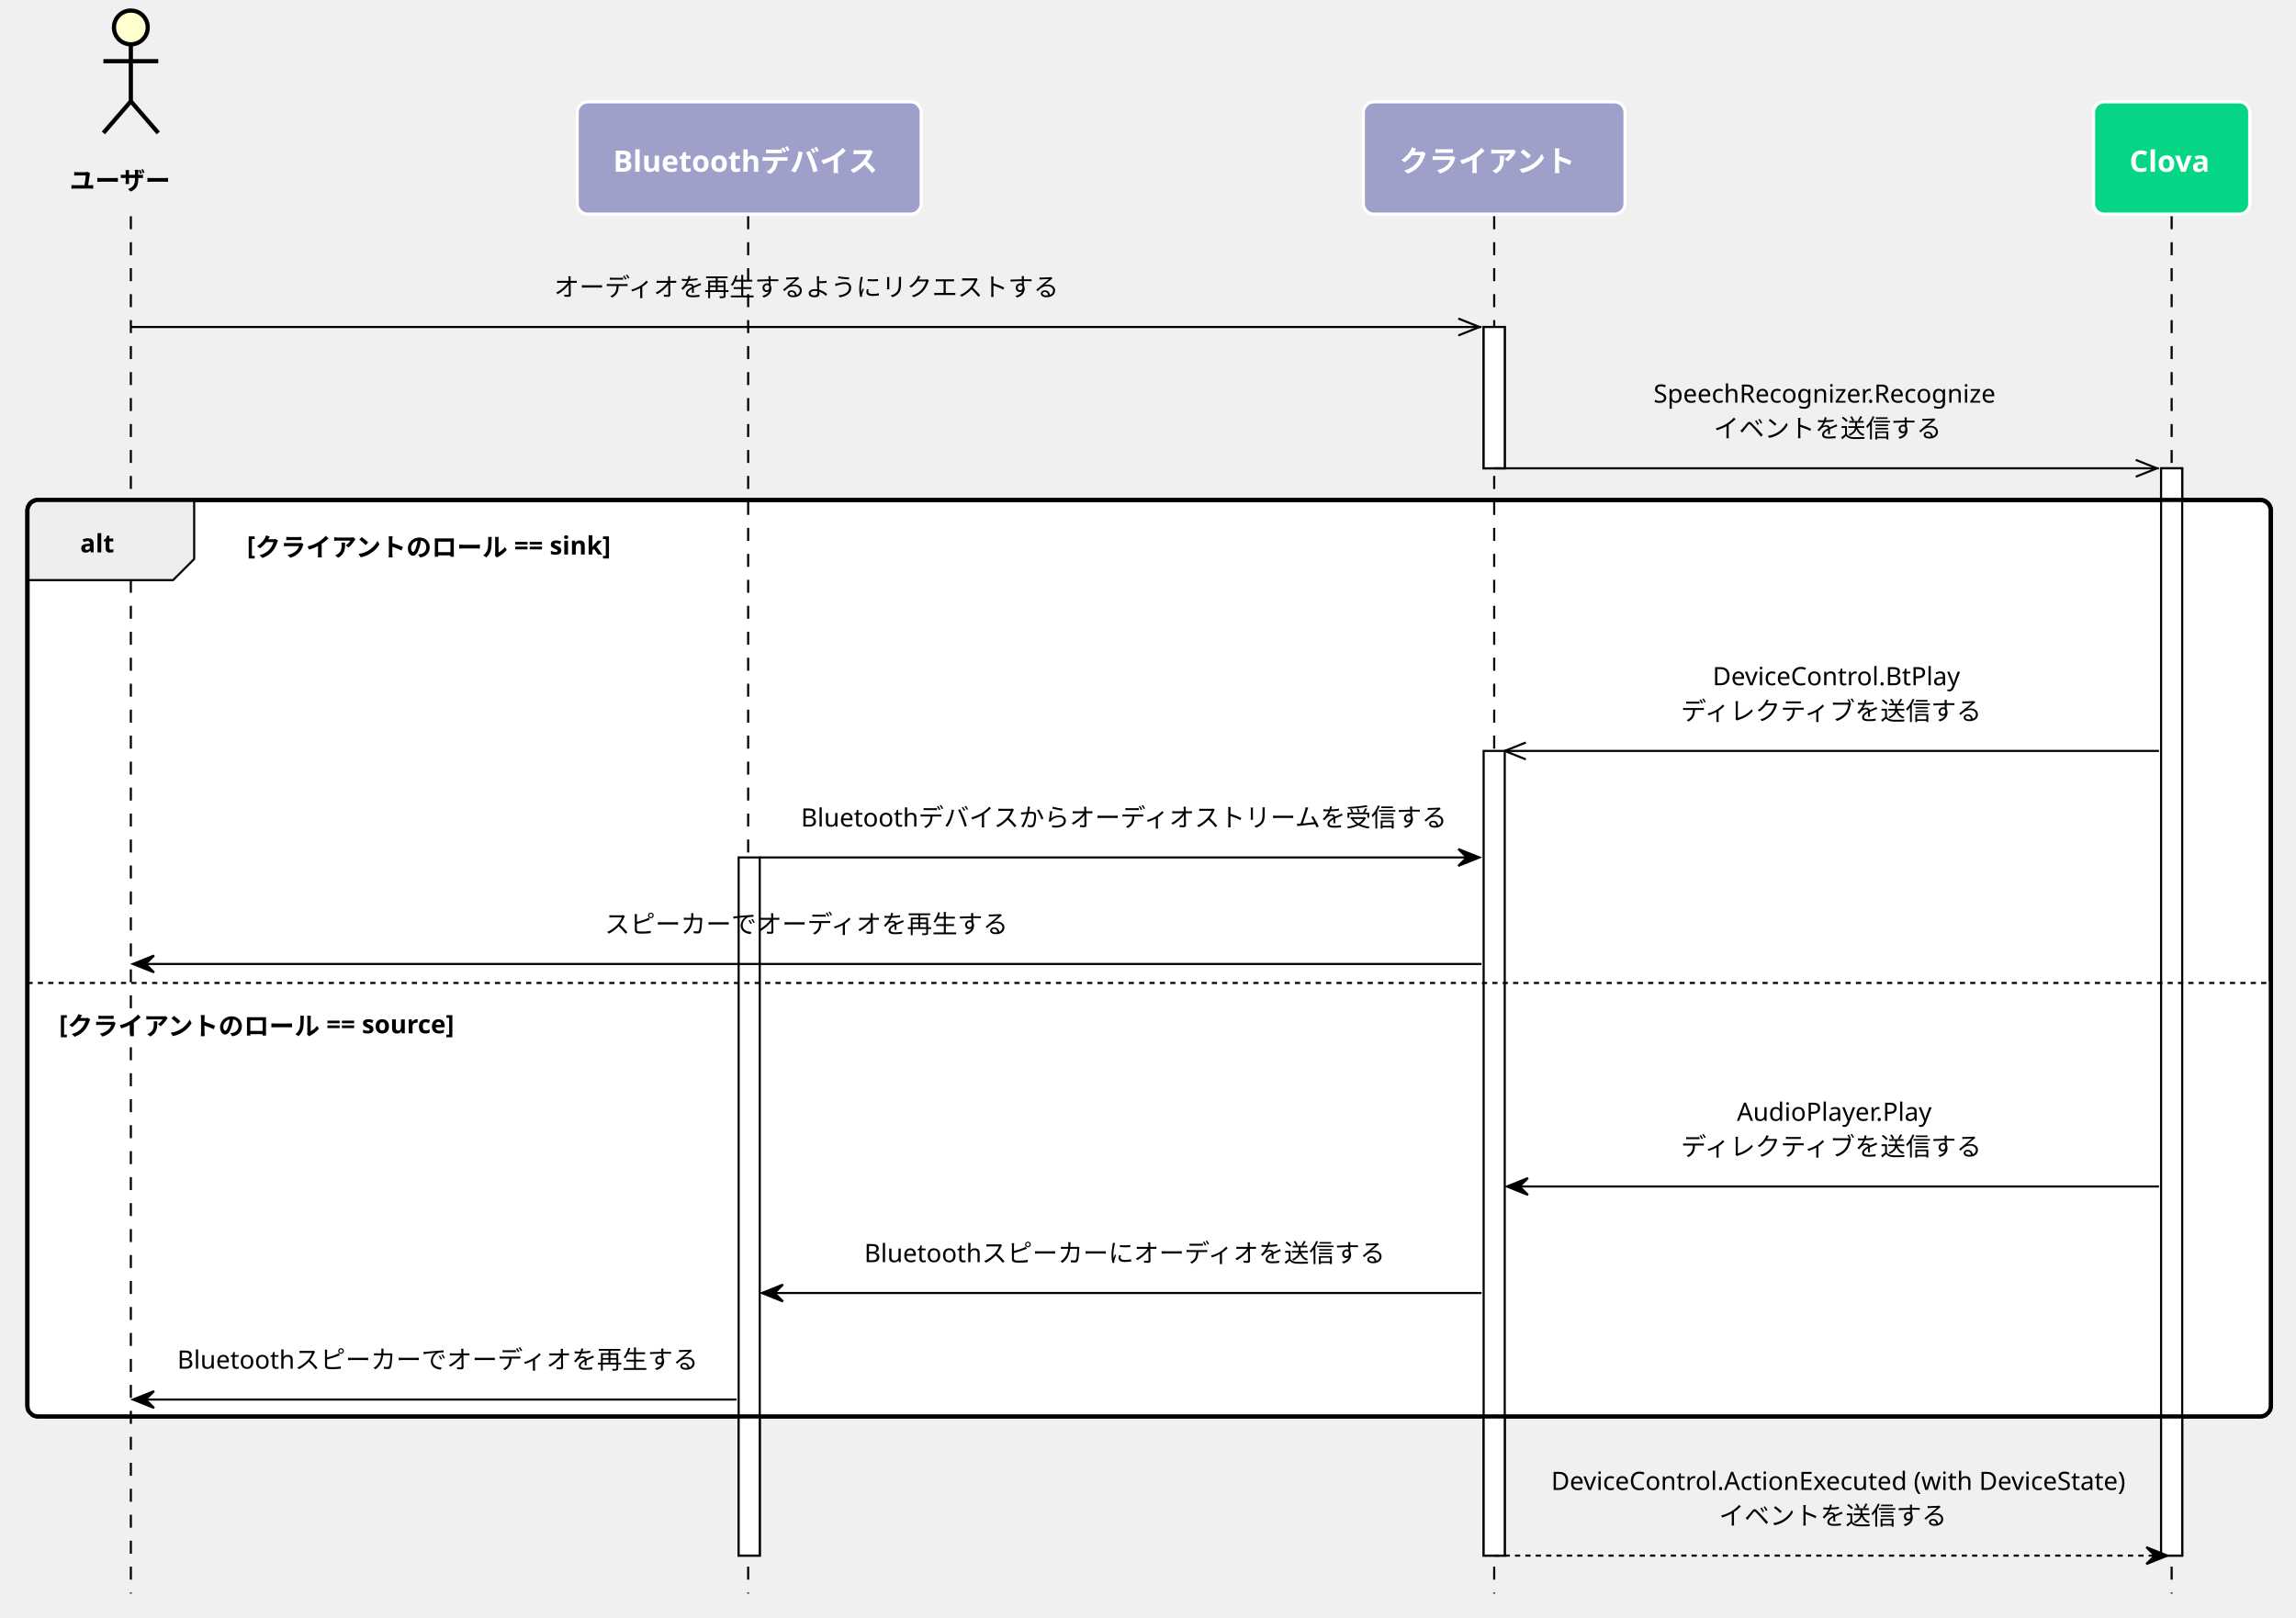
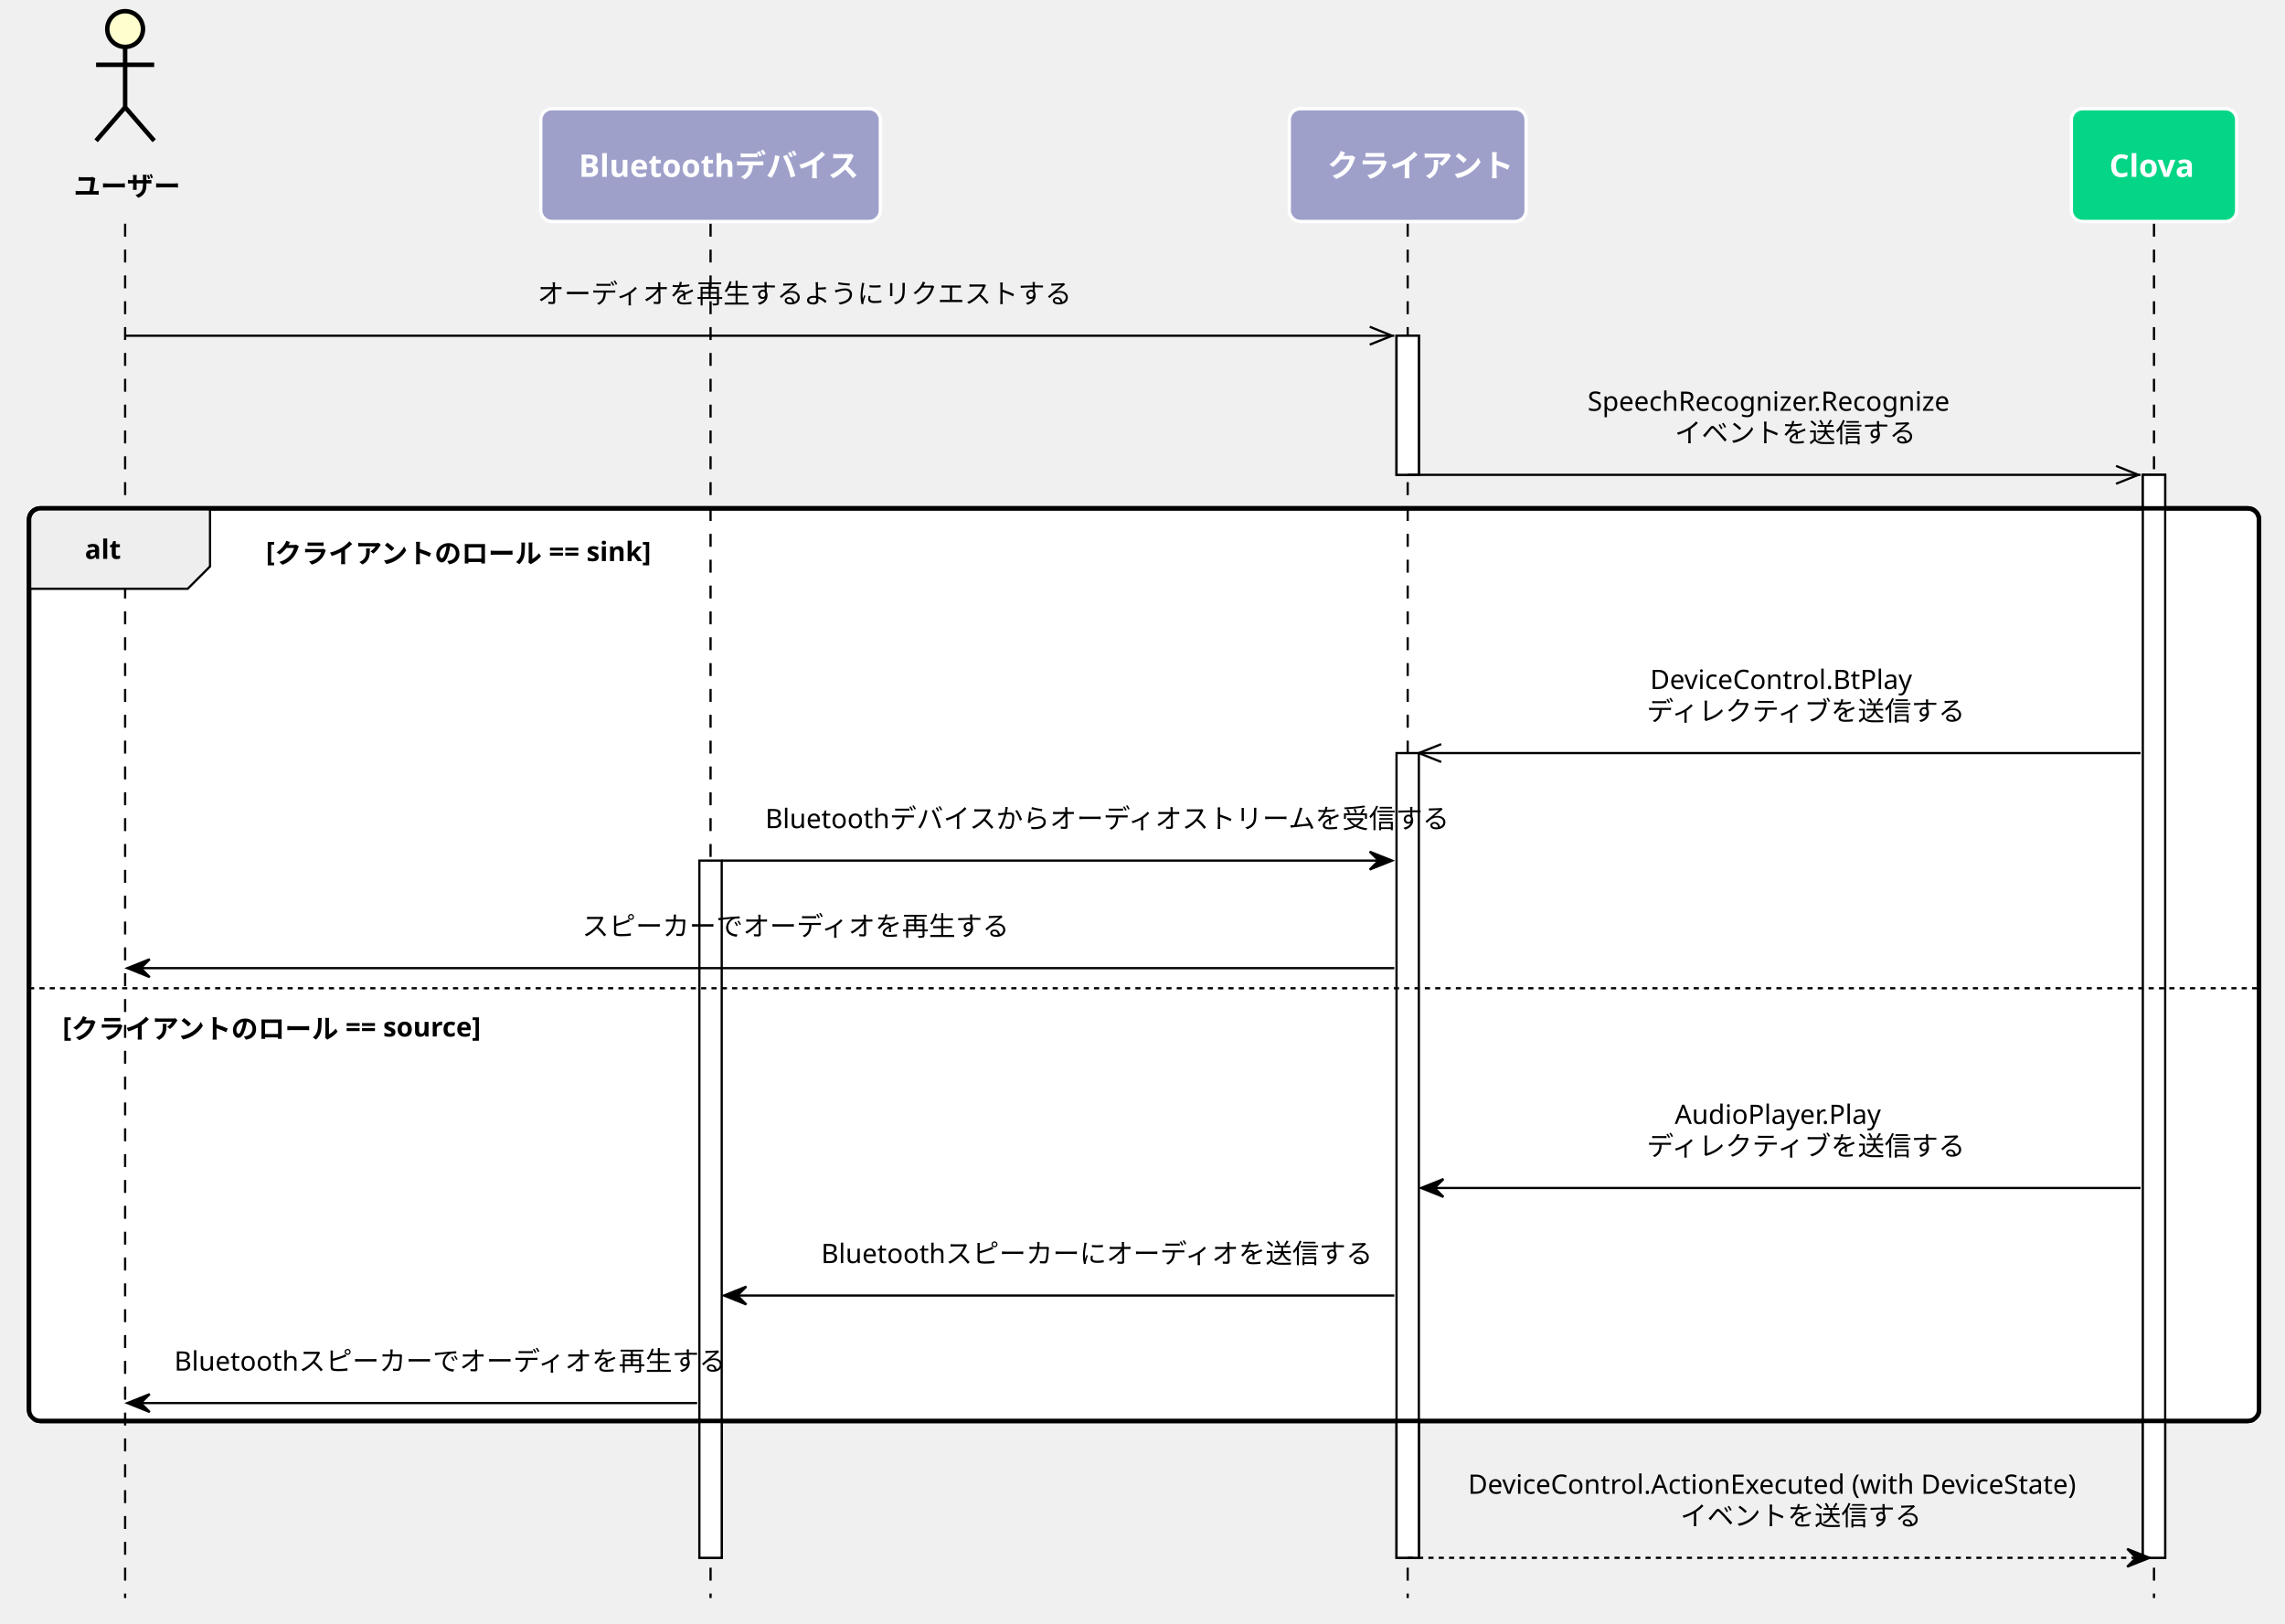
- <svg xmlns="http://www.w3.org/2000/svg" contentScriptType="application/ecmascript" contentStyleType="text/css" height="623.232px" preserveAspectRatio="none" style="width:884px;height:623px;" version="1.1" viewBox="0 0 884 623" width="884.063px" zoomAndPan="magnify">
+ <svg xmlns="http://www.w3.org/2000/svg" contentScriptType="application/ecmascript" contentStyleType="text/css" height="628.448px" preserveAspectRatio="none" style="width:884px;height:628px;" version="1.1" viewBox="0 0 884 628" width="884.322px" zoomAndPan="magnify">
  <defs />
  <g>
-     <rect fill="#FFFFFF" height="268.842" style="stroke: #000000; stroke-width: 0.813;" width="8.126" x="284.395" y="330.176" />
-     <rect fill="#FFFFFF" height="54.413" style="stroke: #000000; stroke-width: 0.813;" width="8.126" x="571.228" y="125.918" />
-     <rect fill="#FFFFFF" height="309.862" style="stroke: #000000; stroke-width: 0.813;" width="8.126" x="571.228" y="289.156" />
-     <rect fill="#FFFFFF" height="418.688" style="stroke: #000000; stroke-width: 0.813;" width="8.126" x="832.059" y="180.331" />
-     <rect fill="#FFFFFF" height="352.899" rx="4.063" ry="4.063" style="stroke: #000000; stroke-width: 1.625;" width="863.749" x="10.563" y="192.519" />
-     <rect fill="#FFFFFF" height="167.722" style="stroke: none; stroke-width: 0.813;" width="863.749" x="10.563" y="377.697" />
-     <line style="stroke: #000000; stroke-width: 0.813; stroke-dasharray: 5.0,5.0;" x1="50.379" x2="50.379" y1="83.273" y2="613.644" />
-     <line style="stroke: #000000; stroke-width: 0.813; stroke-dasharray: 5.0,5.0;" x1="288.052" x2="288.052" y1="83.273" y2="613.644" />
-     <line style="stroke: #000000; stroke-width: 0.813; stroke-dasharray: 5.0,5.0;" x1="575.291" x2="575.291" y1="83.273" y2="613.644" />
-     <line style="stroke: #000000; stroke-width: 0.813; stroke-dasharray: 5.0,5.0;" x1="836.122" x2="836.122" y1="83.273" y2="613.644" />
-     <text fill="#000000" font-family="&quot;Malgun Gothic&quot;, sans-serif" font-size="9.751" font-weight="bold" lengthAdjust="spacingAndGlyphs" textLength="42.253" x="26.814" y="73.005">ユーザー</text>
-     <ellipse cx="50.379" cy="10.563" fill="#FEFECE" rx="6.5" ry="6.5" style="stroke: #000000; stroke-width: 1.625;" />
-     <path d="M50.379,17.064 L50.379,39.003 M39.815,23.564 L60.942,23.564 M50.379,39.003 L39.815,51.191 M50.379,39.003 L60.942,51.191 " fill="none" style="stroke: #000000; stroke-width: 1.625;" />
-     <rect fill="#9EA0CA" height="43.252" rx="4.063" ry="4.063" style="stroke: #FFFFFF; stroke-width: 1.219;" width="132.447" x="222.234" y="39.208" />
-     <text fill="#FFFFFF" font-family="&quot;Malgun Gothic&quot;, sans-serif" font-size="11.376" font-weight="bold" lengthAdjust="spacingAndGlyphs" textLength="104.82" x="236.048" y="66.147">Bluetoothデバイス</text>
-     <rect fill="#9EA0CA" height="43.252" rx="4.063" ry="4.063" style="stroke: #FFFFFF; stroke-width: 1.219;" width="100.757" x="524.912" y="39.208" />
-     <text fill="#FFFFFF" font-family="&quot;Malgun Gothic&quot;, sans-serif" font-size="11.376" font-weight="bold" lengthAdjust="spacingAndGlyphs" textLength="73.13" x="538.726" y="66.147">クライアント</text>
-     <rect fill="#05D686" height="43.252" rx="4.063" ry="4.063" style="stroke: #FFFFFF; stroke-width: 1.219;" width="60.129" x="806.057" y="39.208" />
-     <text fill="#FFFFFF" font-family="&quot;Malgun Gothic&quot;, sans-serif" font-size="11.376" font-weight="bold" lengthAdjust="spacingAndGlyphs" textLength="32.502" x="819.871" y="66.147">Clova</text>
-     <rect fill="#FFFFFF" height="268.842" style="stroke: #000000; stroke-width: 0.813;" width="8.126" x="284.395" y="330.176" />
-     <rect fill="#FFFFFF" height="54.413" style="stroke: #000000; stroke-width: 0.813;" width="8.126" x="571.228" y="125.918" />
-     <rect fill="#FFFFFF" height="309.862" style="stroke: #000000; stroke-width: 0.813;" width="8.126" x="571.228" y="289.156" />
-     <rect fill="#FFFFFF" height="418.688" style="stroke: #000000; stroke-width: 0.813;" width="8.126" x="832.059" y="180.331" />
-     <line style="stroke: #000000; stroke-width: 0.813;" x1="569.603" x2="561.477" y1="125.918" y2="122.668" />
-     <line style="stroke: #000000; stroke-width: 0.813;" x1="569.603" x2="561.477" y1="125.918" y2="129.168" />
-     <line style="stroke: #000000; stroke-width: 0.813;" x1="50.379" x2="570.415" y1="125.918" y2="125.918" />
-     <text fill="#000000" font-family="&quot;Malgun Gothic&quot;, sans-serif" font-size="9.751" lengthAdjust="spacingAndGlyphs" textLength="195.014" x="213.296" y="114.025">オーディオを再生するようにリクエストする</text>
-     <line style="stroke: #000000; stroke-width: 0.813;" x1="830.434" x2="822.308" y1="180.331" y2="177.08" />
-     <line style="stroke: #000000; stroke-width: 0.813;" x1="830.434" x2="822.308" y1="180.331" y2="183.581" />
-     <line style="stroke: #000000; stroke-width: 0.813;" x1="575.291" x2="831.246" y1="180.331" y2="180.331" />
-     <text fill="#000000" font-family="&quot;Malgun Gothic&quot;, sans-serif" font-size="9.751" lengthAdjust="spacingAndGlyphs" textLength="134.072" x="636.639" y="155.045">SpeechRecognizer.Recognize</text>
-     <text fill="#000000" font-family="&quot;Malgun Gothic&quot;, sans-serif" font-size="9.751" lengthAdjust="spacingAndGlyphs" textLength="87.756" x="659.797" y="168.438">イベントを送信する</text>
-     <path d="M14.626,192.519 L74.755,192.519 L74.755,215.271 L66.63,223.396 L10.563,223.396 L10.563,196.582 " fill="#EEEEEE" style="stroke: #000000; stroke-width: 0.813;" />
-     <rect fill="none" height="352.899" rx="4.063" ry="4.063" style="stroke: #000000; stroke-width: 1.625;" width="863.749" x="10.563" y="192.519" />
-     <text fill="#000000" font-family="&quot;Malgun Gothic&quot;, sans-serif" font-size="9.751" font-weight="bold" lengthAdjust="spacingAndGlyphs" textLength="11.376" x="30.877" y="212.708">alt</text>
-     <text fill="#000000" font-family="&quot;Malgun Gothic&quot;, sans-serif" font-size="9.751" font-weight="bold" lengthAdjust="spacingAndGlyphs" textLength="147.886" x="95.069" y="213.52">[クライアントのロール == sink]</text>
-     <line style="stroke: #000000; stroke-width: 0.813;" x1="579.354" x2="587.479" y1="289.156" y2="285.906" />
-     <line style="stroke: #000000; stroke-width: 0.813;" x1="579.354" x2="587.479" y1="289.156" y2="292.406" />
-     <line style="stroke: #000000; stroke-width: 0.813;" x1="579.354" x2="831.246" y1="289.156" y2="289.156" />
-     <text fill="#000000" font-family="&quot;Malgun Gothic&quot;, sans-serif" font-size="9.751" lengthAdjust="spacingAndGlyphs" textLength="92.632" x="659.391" y="263.87">DeviceControl.BtPlay</text>
-     <text fill="#000000" font-family="&quot;Malgun Gothic&quot;, sans-serif" font-size="9.751" lengthAdjust="spacingAndGlyphs" textLength="117.008" x="647.202" y="277.263">ディレクティブを送信する</text>
-     <polygon fill="#000000" points="561.477,326.926,569.603,330.176,561.477,333.426,564.728,330.176" style="stroke: #000000; stroke-width: 0.813;" />
-     <line style="stroke: #000000; stroke-width: 0.813;" x1="292.521" x2="566.353" y1="330.176" y2="330.176" />
-     <text fill="#000000" font-family="&quot;Malgun Gothic&quot;, sans-serif" font-size="9.751" lengthAdjust="spacingAndGlyphs" textLength="247.018" x="308.366" y="318.283">Bluetoothデバイスからオーディオストリームを受信する</text>
-     <polygon fill="#000000" points="59.317,367.946,51.191,371.196,59.317,374.446,56.066,371.196" style="stroke: #000000; stroke-width: 0.813;" />
-     <line style="stroke: #000000; stroke-width: 0.813;" x1="54.441" x2="570.415" y1="371.196" y2="371.196" />
-     <text fill="#000000" font-family="&quot;Malgun Gothic&quot;, sans-serif" font-size="9.751" lengthAdjust="spacingAndGlyphs" textLength="156.011" x="232.798" y="359.303">スピーカーでオーディオを再生する</text>
-     <line style="stroke: #000000; stroke-width: 0.813; stroke-dasharray: 2.0,2.0;" x1="10.563" x2="874.312" y1="378.509" y2="378.509" />
-     <text fill="#000000" font-family="&quot;Malgun Gothic&quot;, sans-serif" font-size="9.751" font-weight="bold" lengthAdjust="spacingAndGlyphs" textLength="160.886" x="22.752" y="397.885">[クライアントのロール == source]</text>
-     <polygon fill="#000000" points="588.292,453.628,580.166,456.878,588.292,460.128,585.042,456.878" style="stroke: #000000; stroke-width: 0.813;" />
-     <line style="stroke: #000000; stroke-width: 0.813;" x1="583.416" x2="831.246" y1="456.878" y2="456.878" />
-     <text fill="#000000" font-family="&quot;Malgun Gothic&quot;, sans-serif" font-size="9.751" lengthAdjust="spacingAndGlyphs" textLength="73.943" x="668.735" y="431.592">AudioPlayer.Play</text>
-     <text fill="#000000" font-family="&quot;Malgun Gothic&quot;, sans-serif" font-size="9.751" lengthAdjust="spacingAndGlyphs" textLength="117.008" x="647.202" y="444.985">ディレクティブを送信する</text>
-     <polygon fill="#000000" points="301.459,494.648,293.333,497.898,301.459,501.148,298.209,497.898" style="stroke: #000000; stroke-width: 0.813;" />
-     <line style="stroke: #000000; stroke-width: 0.813;" x1="296.584" x2="570.415" y1="497.898" y2="497.898" />
-     <text fill="#000000" font-family="&quot;Malgun Gothic&quot;, sans-serif" font-size="9.751" lengthAdjust="spacingAndGlyphs" textLength="198.264" x="332.742" y="486.005">Bluetoothスピーカーにオーディオを送信する</text>
-     <polygon fill="#000000" points="59.317,535.668,51.191,538.918,59.317,542.168,56.066,538.918" style="stroke: #000000; stroke-width: 0.813;" />
-     <line style="stroke: #000000; stroke-width: 0.813;" x1="54.441" x2="283.583" y1="538.918" y2="538.918" />
-     <text fill="#000000" font-family="&quot;Malgun Gothic&quot;, sans-serif" font-size="9.751" lengthAdjust="spacingAndGlyphs" textLength="198.264" x="68.255" y="527.025">Bluetoothスピーカーでオーディオを再生する</text>
-     <polygon fill="#000000" points="826.371,595.768,834.497,599.019,826.371,602.269,829.621,599.019" style="stroke: #000000; stroke-width: 0.813;" />
-     <line style="stroke: #000000; stroke-width: 0.813; stroke-dasharray: 2.0,2.0;" x1="575.291" x2="831.246" y1="599.019" y2="599.019" />
-     <text fill="#000000" font-family="&quot;Malgun Gothic&quot;, sans-serif" font-size="9.751" lengthAdjust="spacingAndGlyphs" textLength="214.515" x="597.23" y="573.732">DeviceControl.ActionExecuted (with DeviceState)</text>
-     <text fill="#000000" font-family="&quot;Malgun Gothic&quot;, sans-serif" font-size="9.751" lengthAdjust="spacingAndGlyphs" textLength="87.756" x="661.828" y="587.125">イベントを送信する</text>
+     <rect fill="#FFFFFF" height="269.759" style="stroke: #000000; stroke-width: 0.864;" width="8.644" x="270.57" y="332.978" />
+     <rect fill="#FFFFFF" height="53.825" style="stroke: #000000; stroke-width: 0.864;" width="8.644" x="540.275" y="129.896" />
+     <rect fill="#FFFFFF" height="311.367" style="stroke: #000000; stroke-width: 0.864;" width="8.644" x="540.275" y="291.37" />
+     <rect fill="#FFFFFF" height="419.017" style="stroke: #000000; stroke-width: 0.864;" width="8.644" x="828.998" y="183.72" />
+     <rect fill="#FFFFFF" height="353.09" rx="4.322" ry="4.322" style="stroke: #000000; stroke-width: 1.729;" width="862.711" x="11.238" y="196.687" />
+     <rect fill="#FFFFFF" height="168.275" style="stroke: none; stroke-width: 0.864;" width="862.711" x="11.238" y="381.502" />
+     <line style="stroke: #000000; stroke-width: 0.864; stroke-dasharray: 5.0,5.0;" x1="48.409" x2="48.409" y1="86.559" y2="618.298" />
+     <line style="stroke: #000000; stroke-width: 0.864; stroke-dasharray: 5.0,5.0;" x1="274.892" x2="274.892" y1="86.559" y2="618.298" />
+     <line style="stroke: #000000; stroke-width: 0.864; stroke-dasharray: 5.0,5.0;" x1="544.597" x2="544.597" y1="86.559" y2="618.298" />
+     <line style="stroke: #000000; stroke-width: 0.864; stroke-dasharray: 5.0,5.0;" x1="833.32" x2="833.32" y1="86.559" y2="618.298" />
+     <text fill="#000000" font-family="&quot;Malgun Gothic&quot;, sans-serif" font-size="10.373" font-weight="bold" lengthAdjust="spacingAndGlyphs" textLength="34.578" x="28.526" y="75.726">ユーザー</text>
+     <ellipse cx="48.409" cy="11.238" fill="#FEFECE" rx="6.915" ry="6.915" style="stroke: #000000; stroke-width: 1.729;" />
+     <path d="M48.409,18.153 L48.409,41.493 M37.171,25.069 L59.646,25.069 M48.409,41.493 L37.171,54.46 M48.409,41.493 L59.646,54.46 " fill="none" style="stroke: #000000; stroke-width: 1.729;" />
+     <rect fill="#9EA0CA" height="43.644" rx="4.322" ry="4.322" style="stroke: #FFFFFF; stroke-width: 1.297;" width="131.395" x="209.195" y="42.05" />
+     <text fill="#FFFFFF" font-family="&quot;Malgun Gothic&quot;, sans-serif" font-size="12.102" font-weight="bold" lengthAdjust="spacingAndGlyphs" textLength="102.004" x="223.89" y="68.446">Bluetoothデバイス</text>
+     <rect fill="#9EA0CA" height="43.644" rx="4.322" ry="4.322" style="stroke: #FFFFFF; stroke-width: 1.297;" width="91.631" x="498.782" y="42.05" />
+     <text fill="#FFFFFF" font-family="&quot;Malgun Gothic&quot;, sans-serif" font-size="12.102" font-weight="bold" lengthAdjust="spacingAndGlyphs" textLength="62.24" x="513.477" y="68.446">クライアント</text>
+     <rect fill="#05D686" height="43.644" rx="4.322" ry="4.322" style="stroke: #FFFFFF; stroke-width: 1.297;" width="63.969" x="801.336" y="42.05" />
+     <text fill="#FFFFFF" font-family="&quot;Malgun Gothic&quot;, sans-serif" font-size="12.102" font-weight="bold" lengthAdjust="spacingAndGlyphs" textLength="34.578" x="816.031" y="68.446">Clova</text>
+     <rect fill="#FFFFFF" height="269.759" style="stroke: #000000; stroke-width: 0.864;" width="8.644" x="270.57" y="332.978" />
+     <rect fill="#FFFFFF" height="53.825" style="stroke: #000000; stroke-width: 0.864;" width="8.644" x="540.275" y="129.896" />
+     <rect fill="#FFFFFF" height="311.367" style="stroke: #000000; stroke-width: 0.864;" width="8.644" x="540.275" y="291.37" />
+     <rect fill="#FFFFFF" height="419.017" style="stroke: #000000; stroke-width: 0.864;" width="8.644" x="828.998" y="183.72" />
+     <line style="stroke: #000000; stroke-width: 0.864;" x1="538.546" x2="529.902" y1="129.896" y2="126.438" />
+     <line style="stroke: #000000; stroke-width: 0.864;" x1="538.546" x2="529.902" y1="129.896" y2="133.353" />
+     <line style="stroke: #000000; stroke-width: 0.864;" x1="48.409" x2="539.411" y1="129.896" y2="129.896" />
+     <text fill="#000000" font-family="&quot;Malgun Gothic&quot;, sans-serif" font-size="10.373" lengthAdjust="spacingAndGlyphs" textLength="172.888" x="207.898" y="117.334">オーディオを再生するようにリクエストする</text>
+     <line style="stroke: #000000; stroke-width: 0.864;" x1="827.269" x2="818.625" y1="183.72" y2="180.263" />
+     <line style="stroke: #000000; stroke-width: 0.864;" x1="827.269" x2="818.625" y1="183.72" y2="187.178" />
+     <line style="stroke: #000000; stroke-width: 0.864;" x1="544.597" x2="828.134" y1="183.72" y2="183.72" />
+     <text fill="#000000" font-family="&quot;Malgun Gothic&quot;, sans-serif" font-size="10.373" lengthAdjust="spacingAndGlyphs" textLength="145.226" x="614.185" y="158.942">SpeechRecognizer.Recognize</text>
+     <text fill="#000000" font-family="&quot;Malgun Gothic&quot;, sans-serif" font-size="10.373" lengthAdjust="spacingAndGlyphs" textLength="77.8" x="647.898" y="171.159">イベントを送信する</text>
+     <path d="M15.56,196.687 L81.257,196.687 L81.257,219.163 L72.613,227.807 L11.238,227.807 L11.238,201.009 " fill="#EEEEEE" style="stroke: #000000; stroke-width: 0.864;" />
+     <rect fill="none" height="353.09" rx="4.322" ry="4.322" style="stroke: #000000; stroke-width: 1.729;" width="862.711" x="11.238" y="196.687" />
+     <text fill="#000000" font-family="&quot;Malgun Gothic&quot;, sans-serif" font-size="10.373" font-weight="bold" lengthAdjust="spacingAndGlyphs" textLength="13.831" x="32.849" y="216.225">alt</text>
+     <text fill="#000000" font-family="&quot;Malgun Gothic&quot;, sans-serif" font-size="10.373" font-weight="bold" lengthAdjust="spacingAndGlyphs" textLength="140.904" x="102.868" y="217.089">[クライアントのロール == sink]</text>
+     <line style="stroke: #000000; stroke-width: 0.864;" x1="548.919" x2="557.564" y1="291.37" y2="287.913" />
+     <line style="stroke: #000000; stroke-width: 0.864;" x1="548.919" x2="557.564" y1="291.37" y2="294.828" />
+     <line style="stroke: #000000; stroke-width: 0.864;" x1="548.919" x2="828.134" y1="291.37" y2="291.37" />
+     <text fill="#000000" font-family="&quot;Malgun Gothic&quot;, sans-serif" font-size="10.373" lengthAdjust="spacingAndGlyphs" textLength="101.139" x="638.389" y="266.592">DeviceControl.BtPlay</text>
+     <text fill="#000000" font-family="&quot;Malgun Gothic&quot;, sans-serif" font-size="10.373" lengthAdjust="spacingAndGlyphs" textLength="103.733" x="637.092" y="278.809">ディレクティブを送信する</text>
+     <polygon fill="#000000" points="529.902,329.521,538.546,332.978,529.902,336.436,533.36,332.978" style="stroke: #000000; stroke-width: 0.864;" />
+     <line style="stroke: #000000; stroke-width: 0.864;" x1="279.214" x2="535.088" y1="332.978" y2="332.978" />
+     <text fill="#000000" font-family="&quot;Malgun Gothic&quot;, sans-serif" font-size="10.373" lengthAdjust="spacingAndGlyphs" textLength="227.348" x="296.071" y="320.417">Bluetoothデバイスからオーディオストリームを受信する</text>
+     <polygon fill="#000000" points="57.917,371.128,49.273,374.586,57.917,378.044,54.46,374.586" style="stroke: #000000; stroke-width: 0.864;" />
+     <line style="stroke: #000000; stroke-width: 0.864;" x1="52.731" x2="539.411" y1="374.586" y2="374.586" />
+     <text fill="#000000" font-family="&quot;Malgun Gothic&quot;, sans-serif" font-size="10.373" lengthAdjust="spacingAndGlyphs" textLength="138.31" x="225.187" y="362.025">スピーカーでオーディオを再生する</text>
+     <line style="stroke: #000000; stroke-width: 0.864; stroke-dasharray: 2.0,2.0;" x1="11.238" x2="873.949" y1="382.366" y2="382.366" />
+     <text fill="#000000" font-family="&quot;Malgun Gothic&quot;, sans-serif" font-size="10.373" font-weight="bold" lengthAdjust="spacingAndGlyphs" textLength="153.006" x="24.204" y="401.039">[クライアントのロール == source]</text>
+     <polygon fill="#000000" points="558.428,456.188,549.784,459.646,558.428,463.103,554.971,459.646" style="stroke: #000000; stroke-width: 0.864;" />
+     <line style="stroke: #000000; stroke-width: 0.864;" x1="553.242" x2="828.134" y1="459.646" y2="459.646" />
+     <text fill="#000000" font-family="&quot;Malgun Gothic&quot;, sans-serif" font-size="10.373" lengthAdjust="spacingAndGlyphs" textLength="82.122" x="647.898" y="434.867">AudioPlayer.Play</text>
+     <text fill="#000000" font-family="&quot;Malgun Gothic&quot;, sans-serif" font-size="10.373" lengthAdjust="spacingAndGlyphs" textLength="103.733" x="637.092" y="447.084">ディレクティブを送信する</text>
+     <polygon fill="#000000" points="288.723,497.796,280.079,501.254,288.723,504.711,285.265,501.254" style="stroke: #000000; stroke-width: 0.864;" />
+     <line style="stroke: #000000; stroke-width: 0.864;" x1="283.536" x2="539.411" y1="501.254" y2="501.254" />
+     <text fill="#000000" font-family="&quot;Malgun Gothic&quot;, sans-serif" font-size="10.373" lengthAdjust="spacingAndGlyphs" textLength="184.126" x="317.682" y="488.692">Bluetoothスピーカーにオーディオを送信する</text>
+     <polygon fill="#000000" points="57.917,539.404,49.273,542.862,57.917,546.319,54.46,542.862" style="stroke: #000000; stroke-width: 0.864;" />
+     <line style="stroke: #000000; stroke-width: 0.864;" x1="52.731" x2="269.705" y1="542.862" y2="542.862" />
+     <text fill="#000000" font-family="&quot;Malgun Gothic&quot;, sans-serif" font-size="10.373" lengthAdjust="spacingAndGlyphs" textLength="184.126" x="67.426" y="530.3">Bluetoothスピーカーでオーディオを再生する</text>
+     <polygon fill="#000000" points="822.947,599.28,831.591,602.738,822.947,606.195,826.405,602.738" style="stroke: #000000; stroke-width: 0.864;" />
+     <line style="stroke: #000000; stroke-width: 0.864; stroke-dasharray: 2.0,2.0;" x1="544.597" x2="828.134" y1="602.738" y2="602.738" />
+     <text fill="#000000" font-family="&quot;Malgun Gothic&quot;, sans-serif" font-size="10.373" lengthAdjust="spacingAndGlyphs" textLength="238.585" x="567.937" y="577.959">DeviceControl.ActionExecuted (with DeviceState)</text>
+     <text fill="#000000" font-family="&quot;Malgun Gothic&quot;, sans-serif" font-size="10.373" lengthAdjust="spacingAndGlyphs" textLength="77.8" x="650.059" y="590.176">イベントを送信する</text>
  </g>
</svg>
